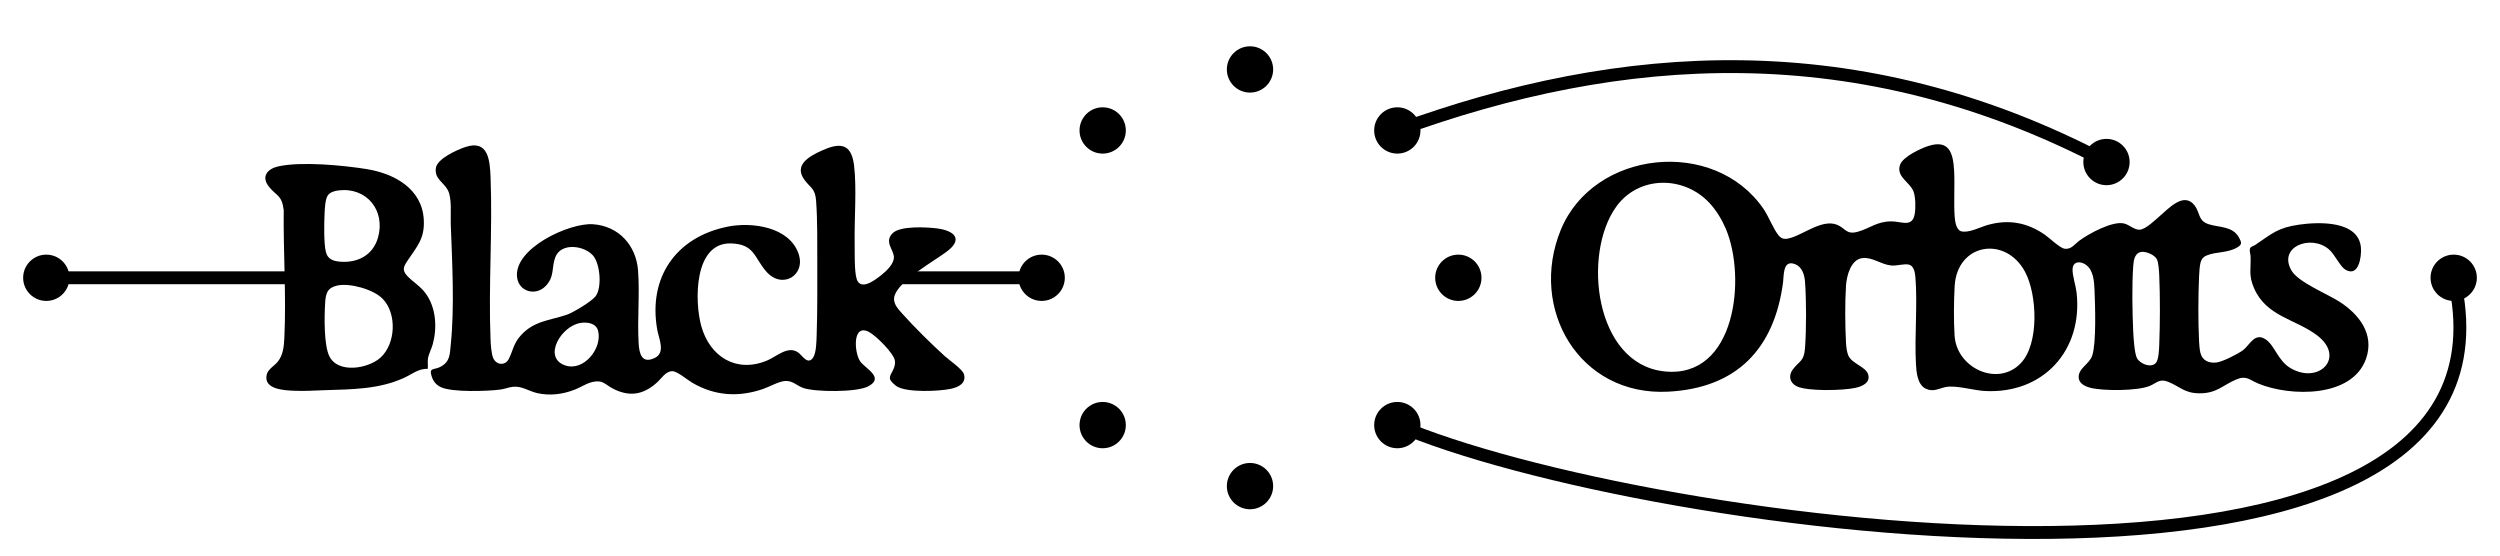
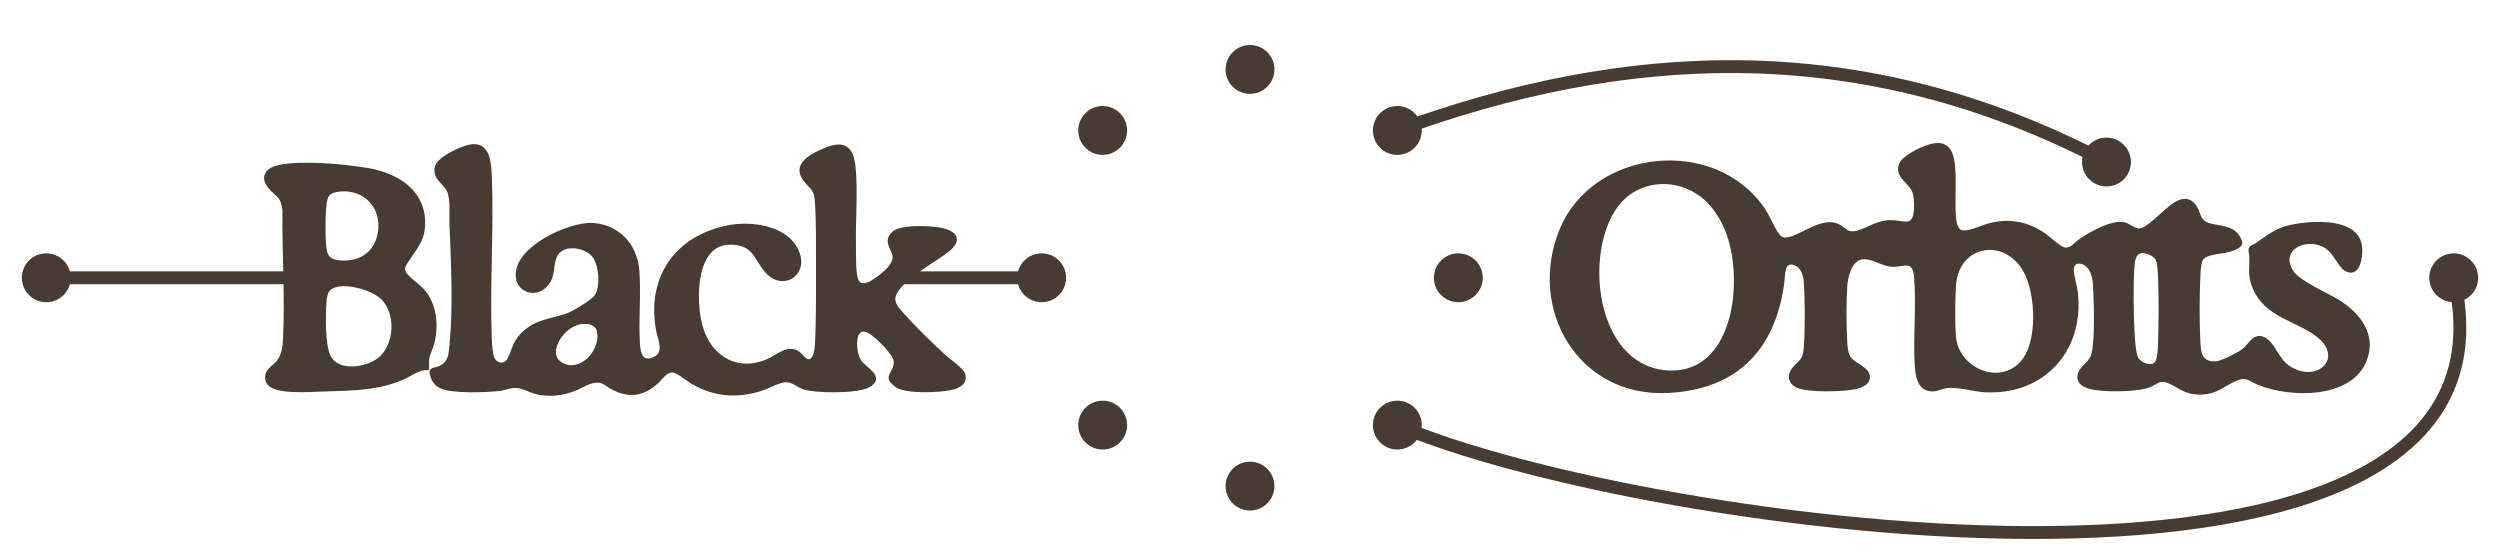
- <svg xmlns="http://www.w3.org/2000/svg" viewBox="0 0 972 216">
+ <svg xmlns="http://www.w3.org/2000/svg" viewBox="0 0 972 216" fill="#483C32" stroke="#483C32">
  <defs>
-     <style>.d{fill:none;stroke:#000;stroke-miterlimit:10;stroke-width:5px;}</style>
+     <style>.d{fill:none;stroke:#483C32;stroke-miterlimit:10;stroke-width:5px;}</style>
  </defs>
  <g id="a">
    <path d="M158.32,107.26c2.23,2.42,5.04,3.88,7.18,6.82,4.05,5.56,4.52,13.25,2.76,19.75-.5,1.83-1.65,3.92-1.89,5.72-.18,1.31.11,2.57-.07,3.85-3.55-.13-6.15,2.09-9.17,3.49-9.77,4.51-20.43,4.47-31.02,4.82-3.86.13-7.78.39-11.67.22s-12.08-.48-10.74-6.28c.49-2.12,3.07-3.48,4.33-5.07,2.07-2.61,2.36-5.91,2.52-9.14.79-16.3-.43-33.4-.24-49.74-.75-5.95-2.7-5.35-5.71-9.07-3.22-3.99-.61-7.02,3.69-7.96,8.86-1.94,25-.41,34.14,1.05,10.65,1.69,21.61,7.5,22.33,19.56.45,7.52-2.59,10.45-6.33,16.09-1.53,2.31-2.2,3.62-.1,5.91ZM131.75,74.02c-1.62.18-3.48.66-4.39,2.1s-1.09,5.05-1.17,6.9c-.16,3.77-.34,11.48.52,14.96.69,2.78,2.79,3.52,5.43,3.75,6.86.61,12.89-2.51,14.83-9.36,2.96-10.43-4.27-19.59-15.22-18.36ZM148.75,116.15c-3.57-3.65-12.73-6.22-17.63-5.13-3.87.86-4.47,3.06-4.7,6.72-.32,5.09-.55,16.35,1.64,20.78,3.37,6.81,15.07,4.86,19.88.52,5.95-5.39,6.44-17.13.82-22.89Z" />
    <path d="M212.11,111.25c-3.9,3.96-10.35,2.15-11.06-3.37-1.46-11.26,20.26-21.31,29.44-20.7,10.02.66,16.86,8.17,17.59,18.04.69,9.34-.33,18.9.22,28.24.23,3.97,1.19,8.12,6.21,5.74,4.37-2.07,1.67-7.42,1.03-10.97-3.62-20.34,7.24-35.98,27.22-40.08,9.44-1.94,24.03-.05,27.71,10.47,2.94,8.41-6.34,14.07-12.55,6.94-4.74-5.45-4.53-10.63-13.67-10.92-14.5-.45-14.27,22.53-11.59,32.15,3.33,11.97,13.73,18.44,25.75,13.31,3.64-1.55,7.93-5.84,11.93-3.05,1.57,1.09,3.74,5.08,5.8,1.97,1.28-1.93,1.3-6.52,1.38-8.91.3-9.18.26-18.64.24-27.8-.02-7.7.11-16.57-.46-24.2-.36-4.88-2.06-4.88-4.48-8.12-4.28-5.73,1.64-9.13,6.34-11.29,7.09-3.27,11.8-3.3,12.89,5.56s.08,20.71.24,30.23c.06,3.52-.17,11.03.79,13.99,1.55,4.79,7.24.32,9.63-1.57,1.92-1.52,4.98-4.38,4.83-7.05-.16-2.98-3.85-5.83-.47-9.2,2.94-2.93,13.12-2.36,17.12-1.87,6.67.83,10.63,4.06,3.8,9.12-5.01,3.71-18.4,11.22-20.17,17.02-.89,2.93,1.24,5.07,3.07,7.11,4.65,5.21,11.17,11.63,16.36,16.35,1.67,1.52,6.97,5.19,7.52,7.04,1.07,3.61-2.18,5.11-5.04,5.73-4.63,1.01-16.85,1.51-20.9-.85-.86-.5-2.78-2.17-2.85-3.2-.14-1.87,2.4-3.71,1.95-6.88-.41-2.89-7.35-9.69-9.95-11.1-6.68-3.63-5.88,8.03-3.53,11.37,1.99,2.83,9.55,6.25,3.17,9.69-4.41,2.38-20.39,2.27-25.2.69-2.53-.83-4.19-2.93-7.11-2.76-2.49.14-6.07,2.23-8.56,3.09-9.61,3.32-18.88,2.73-27.68-2.45-1.82-1.07-5.74-4.43-7.66-4.44-2.58-.02-4.28,2.87-5.94,4.37-5.5,4.99-11.05,5.73-17.63,2.16-1.42-.77-3.01-2.31-4.66-2.51-3.73-.46-6.57,1.94-9.82,3.19-4.67,1.8-9.5,2.41-14.41,1.33-3.35-.73-6.01-2.87-9.58-2.47-1.54.17-3.28.88-4.96,1.09-5.03.64-18.68,1.1-23.01-.96-1.95-.93-3.03-2.38-3.64-4.43-.97-3.24,1.01-2.23,3.31-3.39,4.02-2.02,3.79-4.97,4.19-8.81,1.5-14.45.54-32.17-.01-46.82-.14-3.69.56-9.96-1.15-13.18-1.61-3.04-5.21-4.32-4.64-8.54.5-3.68,8.31-7.14,11.51-8.2,8.92-2.96,9.5,5.24,9.76,11.76.82,20.72-.84,42.04-.02,62.76.08,2.02.28,5.89,1.09,7.64,1.22,2.66,4.67,3.01,6.06.16,1.67-3.42,1.81-5.92,4.62-9.05,5.09-5.66,11.19-5.82,17.77-8,2.5-.83,9.81-5.23,11.34-7.26,2.52-3.36,1.76-12.58-.99-15.77-3.43-3.97-12.41-5.19-14.67.56-1.56,3.98-.22,7.64-3.82,11.3ZM225.85,125.54c-7.58,1.04-14.94,13.31-6.28,16.47,7.34,2.68,14.73-6.62,12.96-13.41-.76-2.92-4.05-3.43-6.68-3.07Z" />
    <path d="M839.63,84.08c3.4-2.86,9.45-9.75,13.67-4.16,2.11,2.8,1.29,5.89,5.35,7.23s9.42.69,11.87,5.21c.99,1.84,1.3,2.63-.53,3.75-3.88,2.36-8.33,1.65-12.06,3.22-1.26.53-1.93,1.32-2.32,2.62s-.55,3.97-.61,5.45c-.35,7.8-.39,17.62,0,25.41.06,1.27.22,3.21.53,4.42.78,3.04,3.35,4.05,6.28,3.71,2.3-.27,8.36-3.35,10.27-4.79,2.63-1.99,4.44-6.9,8.63-4.32,3.66,2.25,4.84,8.34,9.83,11.29,11.06,6.52,21.6-4.23,10.3-12.77-8.42-6.35-19.79-7.31-24.51-18.41-2.14-5.03-1.13-7.23-1.3-12.19-.03-.92-.47-2.12-.28-2.96.21-.95,1.3-1.04,2.05-1.54,6.66-4.47,8.72-6.73,17.24-7.93,7.77-1.09,23.09-1.56,23.9,9.07.26,3.4-.87,11.65-6.15,8.39-1.99-1.23-4.08-5.99-6.43-7.94-6.98-5.8-19.79-.88-14.42,8.36,2.62,4.51,13.72,8.97,18.53,12.03,7.67,4.88,13.82,12.65,10.44,22.26-5.37,15.29-29.58,14.75-41.89,9.64-3.48-1.44-4.55-3.3-8.66-1.55-5.29,2.25-7.47,5.37-14.23,5.34-5.82-.03-7.63-2.66-12.15-4.47-3.36-1.35-4.42.43-7.12,1.58-4.69,2-18.13,2.02-23.08.75-2.08-.54-4.57-1.63-4.59-4.18-.03-3.54,4.18-5.01,5.28-8.39,1.62-4.96,1.12-19.48.89-25.2-.14-3.39-.35-7.95-3.38-10.08-2.15-1.51-5.07-1.39-5.17,1.79-.07,2.39,1.26,6.39,1.56,9.01,2.56,22.56-13.05,39.59-35.81,38.28-4.39-.25-11.26-2.37-15.22-1.5-2.69.59-4.65,1.96-7.52.65-3.31-1.51-3.73-6.39-3.9-9.58-.6-11.13.68-22.95-.22-33.94-.14-1.72-.62-4.41-2.63-4.78-1.96-.36-4.49.54-6.66.37-3.96-.32-7.33-3.32-11.27-2.89-4.54.5-6.16,6.9-6.41,10.67-.43,6.43-.37,15.8,0,22.27.08,1.46.31,3.62.9,4.94,1.48,3.33,6.96,4.33,7.76,7.52s-2.51,4.51-5.05,5.07c-4.67,1.03-18.59,1.42-22.76-.62-2.77-1.36-3.34-4.15-1.52-6.57,2.55-3.4,4.34-2.99,4.73-8.31.54-7.3.54-18.51-.01-25.85-.2-2.62-1.13-5.69-3.82-6.74-4.89-1.91-4.34,4.38-4.72,7.19-3.45,25.73-17.98,40.96-44.6,42.37-34.63,1.84-54.38-32.25-41.8-62.92,12.74-31.06,59.72-36.11,78.85-8.08,2.04,2.99,3.84,7.89,5.88,10.3,1.47,1.74,3.07,1.42,5.03.79,5.18-1.65,12.04-7.16,17.6-5,3.26,1.27,3.55,3.98,8.02,2.76,4.8-1.32,7.4-4.03,13.15-4.06,3.96-.02,8.14,2.56,9.08-2.93.39-2.28.33-6.33-.42-8.53-1.28-3.77-7.02-5.84-5.25-10.62,1.13-3.05,7.8-6.19,10.8-7.18,8.16-2.71,9.8,2.56,10.18,9.48.32,5.85-.2,12.14.22,17.98.12,1.67.56,5.05,2.46,5.63,2.81.87,7.58-1.65,10.4-2.44,8.02-2.26,15.21-.98,22.05,3.7,1.84,1.26,5.92,5.22,7.74,5.52,2.71.45,4.02-1.81,5.92-3.19,3.72-2.7,12.62-7.57,17.16-6.63,2.12.44,4.2,2.66,6.28,2.44,2.43-.26,5.83-3.69,7.68-5.25ZM664.58,78.86c-9.94-10.63-27.44-10.64-36.19,1.5-13.24,18.39-8.4,61.09,18.64,64.03,27.93,3.04,32.01-36.52,23.97-55.43-1.52-3.58-3.75-7.26-6.42-10.1ZM785.72,141.17c7.19-7.58,6.31-26.6,1.69-35.35-7.57-14.34-26.49-11.28-27.44,5.42-.33,5.75-.41,13.62-.02,19.35.86,12.63,16.88,19.96,25.77,10.59ZM832.72,97.93c-2.74.26-3.16,3.24-3.32,5.46-.55,7.49-.35,18.03,0,25.61.1,2.26.5,8.48,1.45,10.24,1.23,2.28,5.6,4.02,7.42,1.78,1.05-1.29,1.18-5.29,1.25-7.06.32-8.43.35-18.34,0-26.77-.07-1.61-.26-5.15-.96-6.45-.87-1.63-4.05-2.99-5.84-2.81Z" />
  </g>
  <g id="b">
    <circle cx="486" cy="27" r="9" />
    <circle cx="486" cy="189" r="9" />
    <circle cx="567" cy="108" r="9" />
    <circle cx="405" cy="108" r="9" />
    <circle cx="819" cy="63" r="9" />
    <circle cx="954" cy="108" r="9" />
    <circle cx="18" cy="108" r="9" />
    <circle cx="543.28" cy="50.72" r="9" />
    <circle cx="428.72" cy="165.28" r="9" />
    <circle cx="543.28" cy="165.28" r="9" />
    <circle cx="428.72" cy="50.72" r="9" />
  </g>
  <g id="c">
    <line class="d" x1="18" y1="108" x2="129.98" y2="108" />
    <path class="d" d="M543.28,50.72c86.86-31.74,179.39-38.44,275.72,12.28" />
    <line class="d" x1="347.26" y1="108" x2="405" y2="108" />
    <path class="d" d="M954,108c34.69,146.92-315.84,98.02-410.72,57.28" />
  </g>
</svg>
